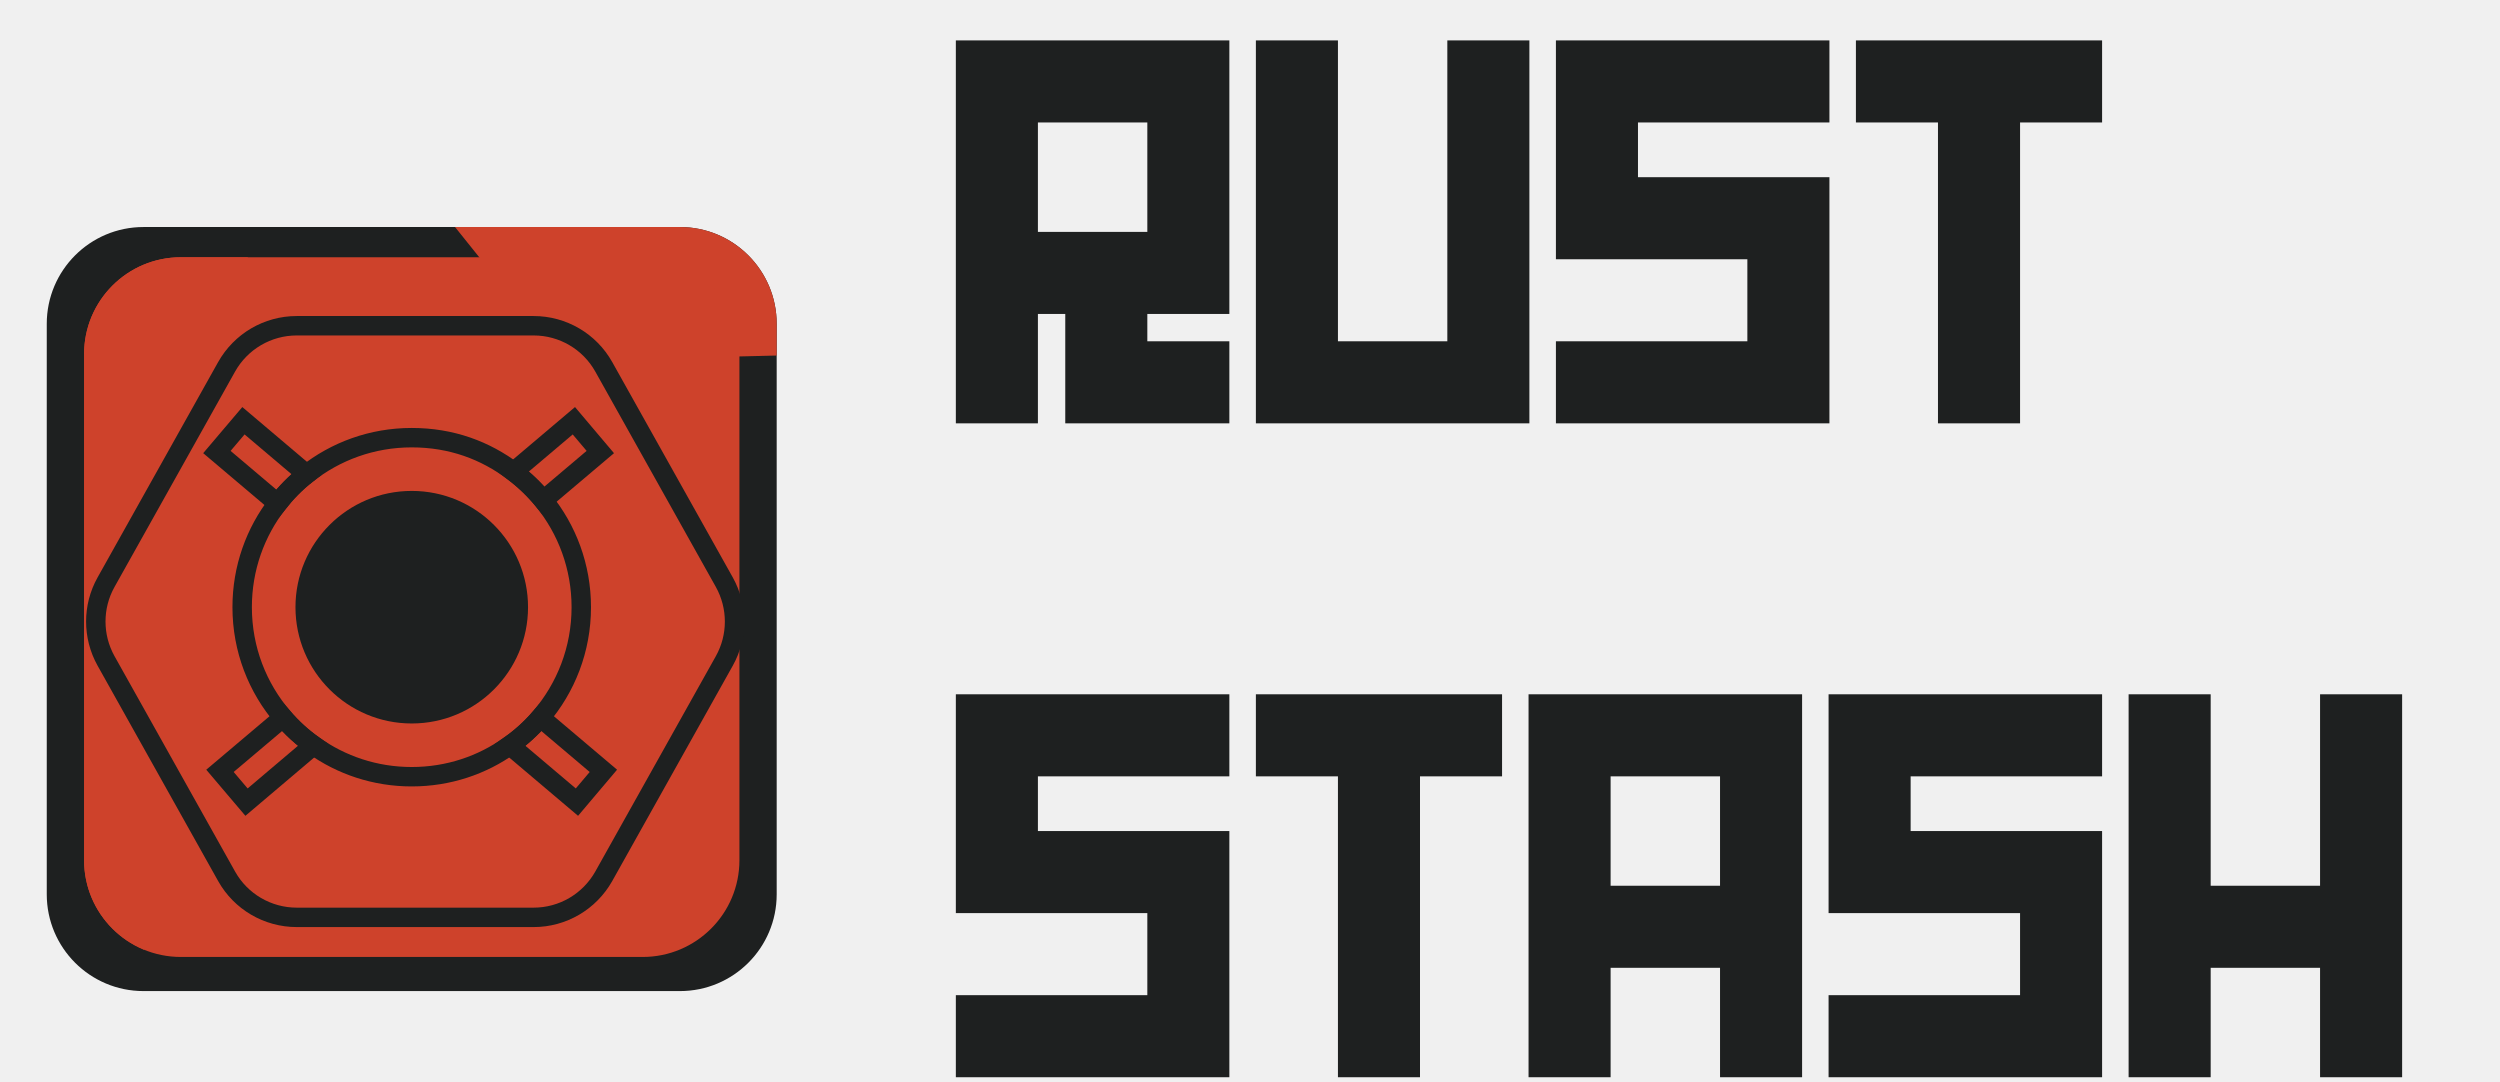
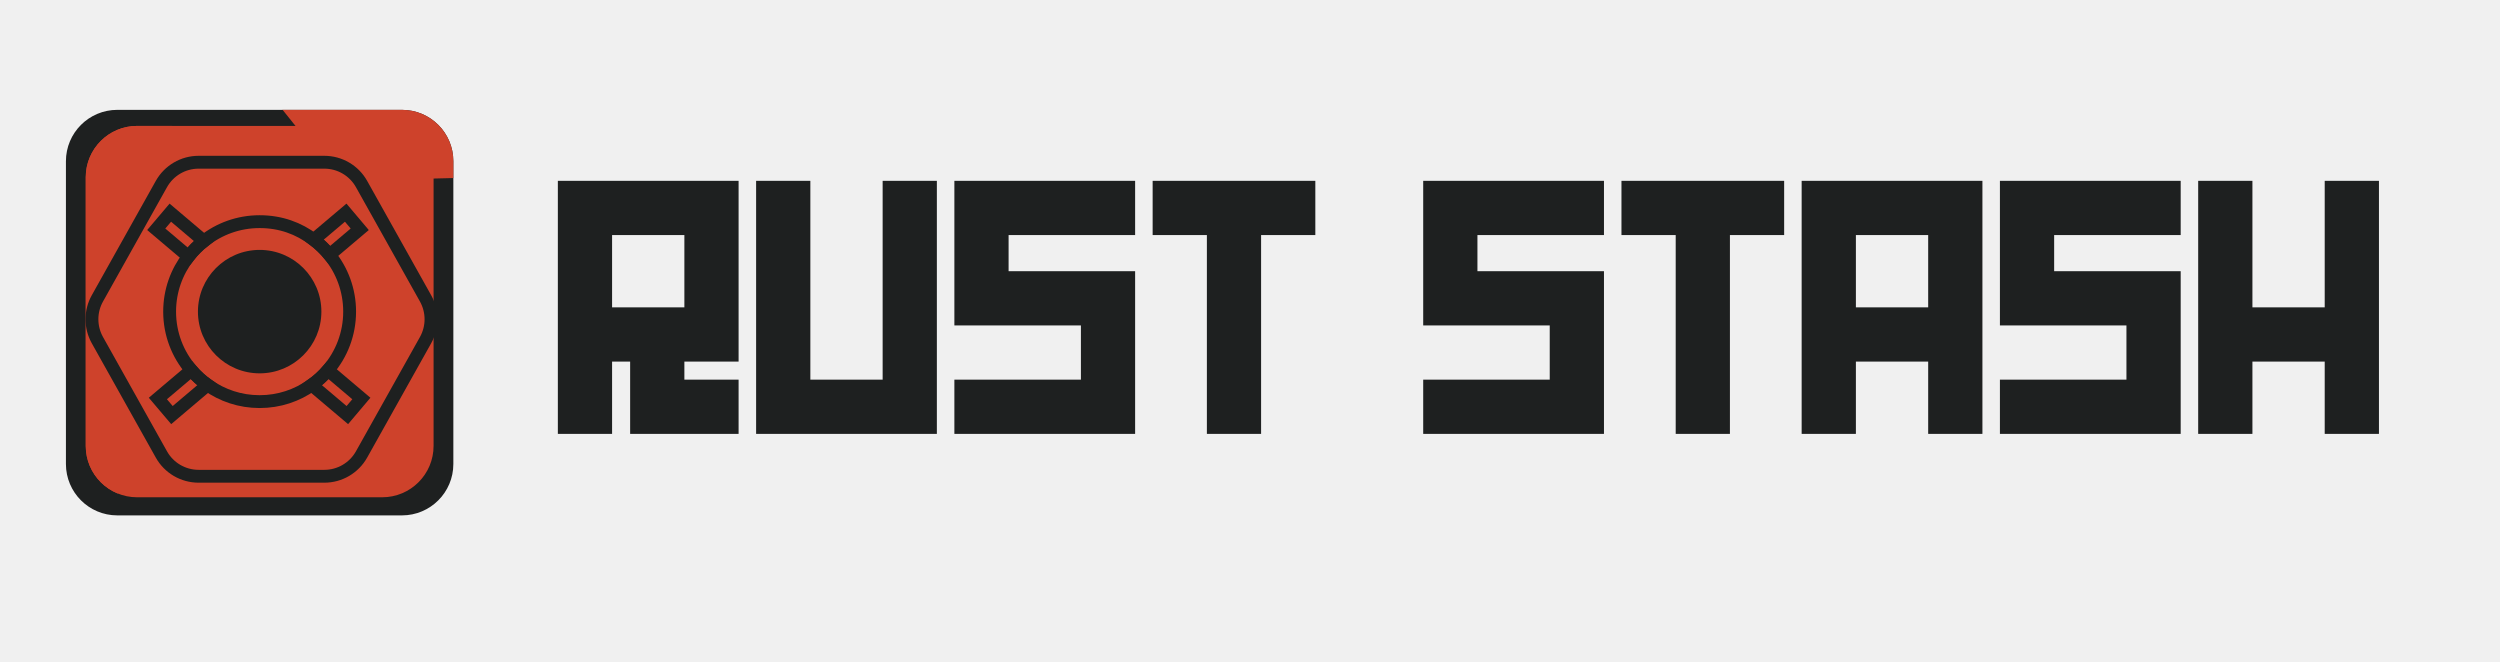
- <svg xmlns="http://www.w3.org/2000/svg" width="74" height="32" viewBox="0 0 74 32" fill="none">
-   <path d="M33.961 6.864V3.625H30.722V6.864H33.961ZM28.293 12.531V1.196H36.389V9.293H33.961V10.102H36.389V12.531H31.532V9.293H30.722V12.531H28.293ZM37.174 12.531V1.196H39.603V10.102H42.841V1.196H45.27V12.531H37.174ZM46.055 12.531V10.102H51.722V7.674H46.055V1.196H54.151V3.625H48.484V5.245H54.151V12.531H46.055ZM57.364 12.531V3.625H54.935V1.196H62.222V3.625H59.794V12.531H57.364Z" fill="#1E2020" />
-   <path d="M28.293 31.886V29.457H33.961V27.028H28.293V20.551H36.389V22.98H30.722V24.599H36.389V31.886H28.293ZM39.603 31.886V22.98H37.174V20.551H44.461V22.98H42.032V31.886H39.603ZM50.913 26.218V22.98H47.674V26.218H50.913ZM45.245 31.886V20.551H53.342V31.886H50.913V28.647H47.674V31.886H45.245ZM54.126 31.886V29.457H59.794V27.028H54.126V20.551H62.222V22.98H56.555V24.599H62.222V31.886H54.126ZM63.007 31.886V20.551H65.436V26.218H68.674V20.551H71.103V31.886H68.674V28.647H65.436V31.886H63.007Z" fill="#1E2020" />
-   <path d="M20.126 6.72H4.248C2.666 6.72 1.384 8.003 1.384 9.585V26.472C1.384 28.054 2.666 29.336 4.248 29.336H20.126C21.708 29.336 22.99 28.054 22.99 26.472V9.585C22.99 8.003 21.708 6.72 20.126 6.72Z" fill="#1E2020" />
-   <mask id="mask0_84_2" style="mask-type:luminance" maskUnits="userSpaceOnUse" x="1" y="6" width="22" height="24">
-     <path d="M20.126 6.72H4.248C2.666 6.72 1.384 8.003 1.384 9.585V26.472C1.384 28.054 2.666 29.336 4.248 29.336H20.126C21.708 29.336 22.99 28.054 22.99 26.472V9.585C22.99 8.003 21.708 6.72 20.126 6.72Z" fill="white" />
-   </mask>
-   <g mask="url(#mask0_84_2)">
-     <g style="mix-blend-mode:multiply">
-       <path d="M12.289 5.249L15.203 8.883H19.73L20.777 10.577L24.088 10.496V3.877H15.203L12.289 5.249Z" fill="#CE422B" />
+ <svg xmlns="http://www.w3.org/2000/svg" width="121" height="32" viewBox="0 0 121 32" fill="none">
+   <g clip-path="url(#clip0_145_31)">
+     <path d="M19.456 5.317H5.677C4.304 5.317 3.191 6.43 3.191 7.803V22.459C3.191 23.831 4.304 24.945 5.677 24.945H19.456C20.829 24.945 21.942 23.831 21.942 22.459V7.803C21.942 6.43 20.829 5.317 19.456 5.317Z" fill="#1E2020" />
+     <mask id="mask0_145_31" style="mask-type:luminance" maskUnits="userSpaceOnUse" x="3" y="5" width="19" height="20">
+       <path d="M19.456 5.317H5.677C4.304 5.317 3.191 6.43 3.191 7.803V22.459C3.191 23.831 4.304 24.945 5.677 24.945H19.456C20.829 24.945 21.942 23.831 21.942 22.459V7.803C21.942 6.43 20.829 5.317 19.456 5.317Z" fill="white" />
+     </mask>
+     <g mask="url(#mask0_145_31)">
+       <g style="mix-blend-mode:multiply">
+         <path d="M12.654 4.04L15.184 7.194H19.112L20.021 8.665L22.895 8.594V2.849H15.184L12.654 4.04Z" fill="#CE422B" />
+       </g>
    </g>
+     <path d="M18.499 6.094H6.636C5.263 6.094 4.15 7.207 4.15 8.58V21.582C4.15 22.955 5.263 24.068 6.636 24.068H18.499C19.872 24.068 20.985 22.955 20.985 21.582V8.58C20.985 7.207 19.872 6.094 18.499 6.094Z" fill="#CE422B" />
+     <mask id="mask1_145_31" style="mask-type:luminance" maskUnits="userSpaceOnUse" x="4" y="6" width="17" height="19">
+       <path d="M18.499 6.094H6.636C5.263 6.094 4.15 7.207 4.15 8.58V21.582C4.15 22.955 5.263 24.068 6.636 24.068H18.499C19.872 24.068 20.985 22.955 20.985 21.582V8.58C20.985 7.207 19.872 6.094 18.499 6.094Z" fill="white" />
+     </mask>
+     <g mask="url(#mask1_145_31)">
+       <g style="mix-blend-mode:multiply">
+         <path d="M8.843 6.649C8.843 6.649 6.079 5.862 5.376 7.192L4.448 12.937L6.356 29.683L-0.087 21.978L-0.157 9.294L2.435 3.129H5.729L8.843 6.649Z" fill="#CE422B" />
+       </g>
+     </g>
+     <path d="M16.922 15.083C16.922 16.166 16.526 17.157 15.872 17.917C15.64 18.189 15.377 18.429 15.087 18.632C14.376 19.142 13.506 19.438 12.565 19.438C11.625 19.438 10.755 19.14 10.044 18.632C9.754 18.427 9.491 18.186 9.261 17.917C8.606 17.157 8.21 16.166 8.21 15.083C8.21 14.078 8.55 13.152 9.122 12.417C9.34 12.137 9.588 11.884 9.866 11.667C10.607 11.078 11.544 10.728 12.565 10.728C13.587 10.728 14.455 11.053 15.184 11.602C15.466 11.816 15.723 12.062 15.946 12.336C16.555 13.084 16.922 14.041 16.922 15.083Z" stroke="#1E2020" stroke-width="0.622" stroke-miterlimit="10" />
+     <path d="M9.866 11.667C9.588 11.884 9.34 12.137 9.122 12.417L7.562 11.097L8.244 10.293L9.866 11.667Z" stroke="#1E2020" stroke-width="0.622" stroke-miterlimit="10" />
+     <path d="M17.411 11.097L15.947 12.336C15.723 12.062 15.466 11.816 15.184 11.602L16.732 10.293L17.411 11.097Z" stroke="#1E2020" stroke-width="0.622" stroke-miterlimit="10" />
+     <path d="M17.49 19.287L16.811 20.09L15.087 18.632C15.377 18.429 15.64 18.189 15.872 17.917L17.49 19.287Z" stroke="#1E2020" stroke-width="0.622" stroke-miterlimit="10" />
+     <path d="M10.044 18.632L8.322 20.09L7.641 19.287L9.261 17.917C9.491 18.186 9.754 18.427 10.044 18.632Z" stroke="#1E2020" stroke-width="0.622" stroke-miterlimit="10" />
+     <path d="M15.698 7.852H9.613C8.865 7.852 8.177 8.256 7.811 8.909L4.713 14.443C4.363 15.068 4.363 15.833 4.713 16.461L7.811 21.994C8.175 22.647 8.865 23.051 9.613 23.051H15.698C16.446 23.051 17.134 22.647 17.5 21.994L20.598 16.461C20.948 15.835 20.948 15.07 20.598 14.443L17.5 8.909C17.136 8.256 16.446 7.852 15.698 7.852Z" stroke="#1E2020" stroke-width="0.622" stroke-miterlimit="10" />
+     <path d="M12.568 18.07C14.217 18.07 15.555 16.733 15.555 15.083C15.555 13.433 14.217 12.095 12.568 12.095C10.918 12.095 9.58 13.433 9.58 15.083C9.58 16.733 10.918 18.07 12.568 18.07Z" fill="#1E2020" />
  </g>
-   <path d="M19.023 7.615H5.353C3.771 7.615 2.489 8.898 2.489 10.48V25.462C2.489 27.044 3.771 28.326 5.353 28.326H19.023C20.605 28.326 21.887 27.044 21.887 25.462V10.48C21.887 8.898 20.605 7.615 19.023 7.615Z" fill="#CE422B" />
-   <mask id="mask1_84_2" style="mask-type:luminance" maskUnits="userSpaceOnUse" x="2" y="7" width="20" height="22">
-     <path d="M19.023 7.615H5.353C3.771 7.615 2.489 8.898 2.489 10.48V25.462C2.489 27.044 3.771 28.326 5.353 28.326H19.023C20.605 28.326 21.887 27.044 21.887 25.462V10.48C21.887 8.898 20.605 7.615 19.023 7.615Z" fill="white" />
-   </mask>
-   <g mask="url(#mask1_84_2)">
-     <g style="mix-blend-mode:multiply">
-       <path d="M7.895 8.255C7.895 8.255 4.711 7.348 3.902 8.88L2.832 15.5L5.031 34.796L-2.393 25.918L-2.475 11.303L0.512 4.199H4.307L7.895 8.255Z" fill="#CE422B" />
-     </g>
-   </g>
-   <path d="M17.206 17.973C17.206 19.222 16.75 20.363 15.996 21.239C15.728 21.552 15.425 21.828 15.091 22.062C14.272 22.65 13.27 22.991 12.186 22.991C11.102 22.991 10.099 22.647 9.281 22.062C8.946 21.826 8.643 21.549 8.378 21.239C7.624 20.363 7.168 19.222 7.168 17.973C7.168 16.815 7.559 15.748 8.218 14.901C8.469 14.579 8.755 14.287 9.075 14.037C9.93 13.359 11.009 12.955 12.186 12.955C13.363 12.955 14.363 13.33 15.203 13.963C15.528 14.209 15.824 14.493 16.082 14.808C16.784 15.669 17.206 16.772 17.206 17.973Z" stroke="#1E2020" stroke-width="0.575" stroke-miterlimit="10" />
-   <path d="M9.075 14.037C8.755 14.287 8.469 14.579 8.218 14.901L6.42 13.38L7.206 12.454L9.075 14.037Z" stroke="#1E2020" stroke-width="0.575" stroke-miterlimit="10" />
-   <path d="M17.769 13.38L16.081 14.808C15.823 14.492 15.527 14.208 15.203 13.963L16.986 12.454L17.769 13.38Z" stroke="#1E2020" stroke-width="0.575" stroke-miterlimit="10" />
-   <path d="M17.86 22.817L17.077 23.743L15.091 22.062C15.425 21.828 15.728 21.552 15.996 21.239L17.86 22.817Z" stroke="#1E2020" stroke-width="0.575" stroke-miterlimit="10" />
-   <path d="M9.28 22.062L7.297 23.743L6.511 22.817L8.378 21.239C8.643 21.549 8.946 21.826 9.28 22.062Z" stroke="#1E2020" stroke-width="0.575" stroke-miterlimit="10" />
-   <path d="M15.795 9.642H8.784C7.922 9.642 7.129 10.107 6.707 10.859L3.138 17.235C2.735 17.956 2.735 18.837 3.138 19.561L6.707 25.937C7.127 26.689 7.922 27.154 8.784 27.154H15.795C16.657 27.154 17.449 26.689 17.872 25.937L21.441 19.561C21.844 18.84 21.844 17.959 21.441 17.235L17.872 10.859C17.452 10.107 16.657 9.642 15.795 9.642Z" stroke="#1E2020" stroke-width="0.575" stroke-miterlimit="10" />
-   <path d="M12.188 21.415C14.089 21.415 15.63 19.874 15.63 17.973C15.63 16.072 14.089 14.531 12.188 14.531C10.287 14.531 8.746 16.072 8.746 17.973C8.746 19.874 10.287 21.415 12.188 21.415Z" fill="#1E2020" />
+   <path d="M33.124 14.876V11.377H29.625V14.876H33.124ZM27 21V8.752H35.748V17.501H33.124V18.375H35.748V21H30.499V17.501H29.625V21H27ZM36.596 21V8.752H39.221V18.375H42.72V8.752H45.344V21H36.596ZM46.192 21V18.375H52.316V15.751H46.192V8.752H54.94V11.377H48.816V13.126H54.94V21H46.192ZM58.413 21V11.377H55.788V8.752H63.662V11.377H61.037V21H58.413ZM68.883 21V18.375H75.007V15.751H68.883V8.752H77.632V11.377H71.508V13.126H77.632V21H68.883ZM81.104 21V11.377H78.479V8.752H86.353V11.377H83.728V21H81.104ZM93.324 14.876V11.377H89.825V14.876H93.324ZM87.2 21V8.752H95.949V21H93.324V17.501H89.825V21H87.2ZM96.796 21V18.375H102.92V15.751H96.796V8.752H105.545V11.377H99.421V13.126H105.545V21H96.796ZM106.392 21V8.752H109.017V14.876H112.516V8.752H115.141V21H112.516V17.501H109.017V21H106.392Z" fill="#1E2020" />
+   <defs>
+     <clipPath id="clip0_145_31">
+       <rect width="121" height="32" fill="white" />
+     </clipPath>
+   </defs>
</svg>
